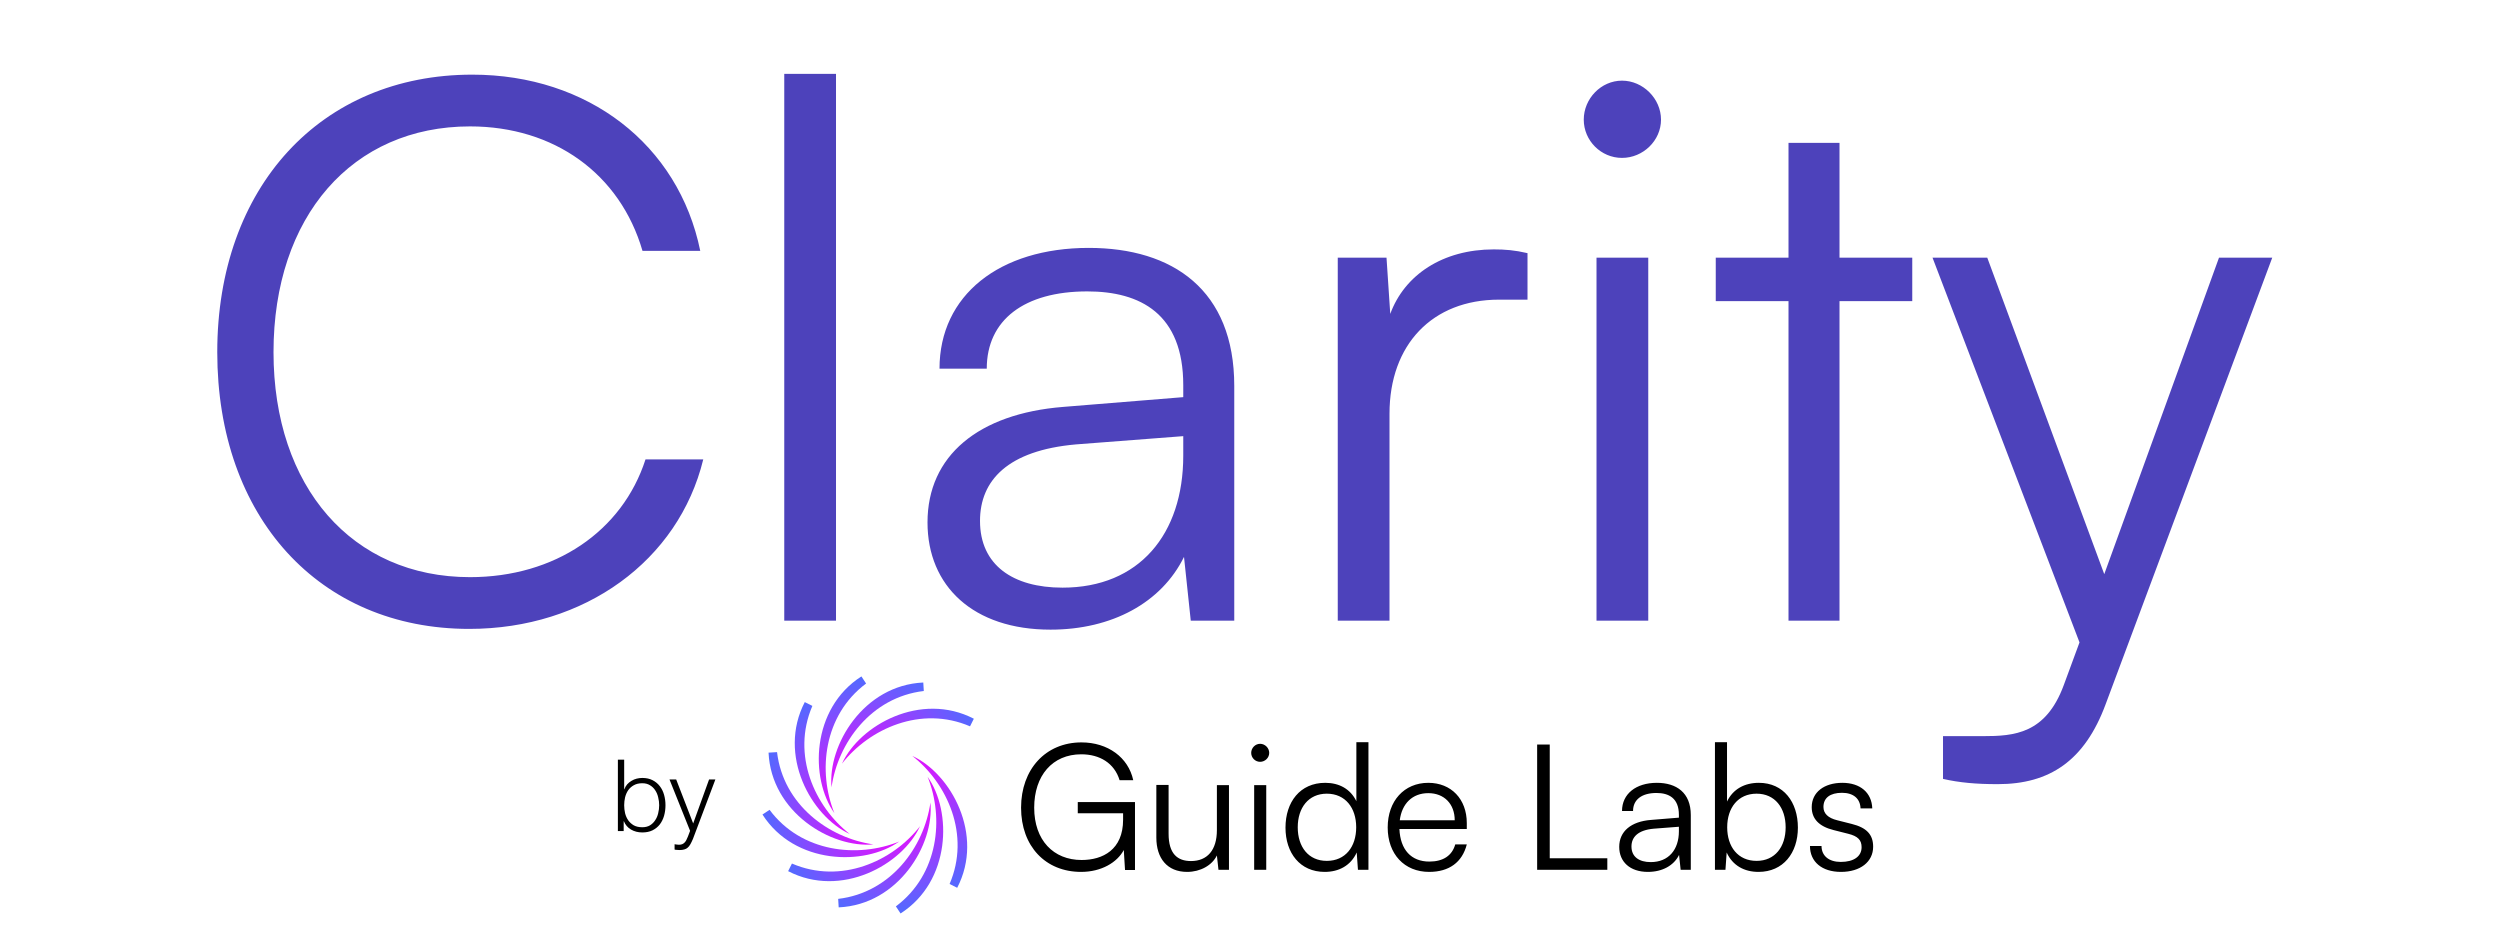
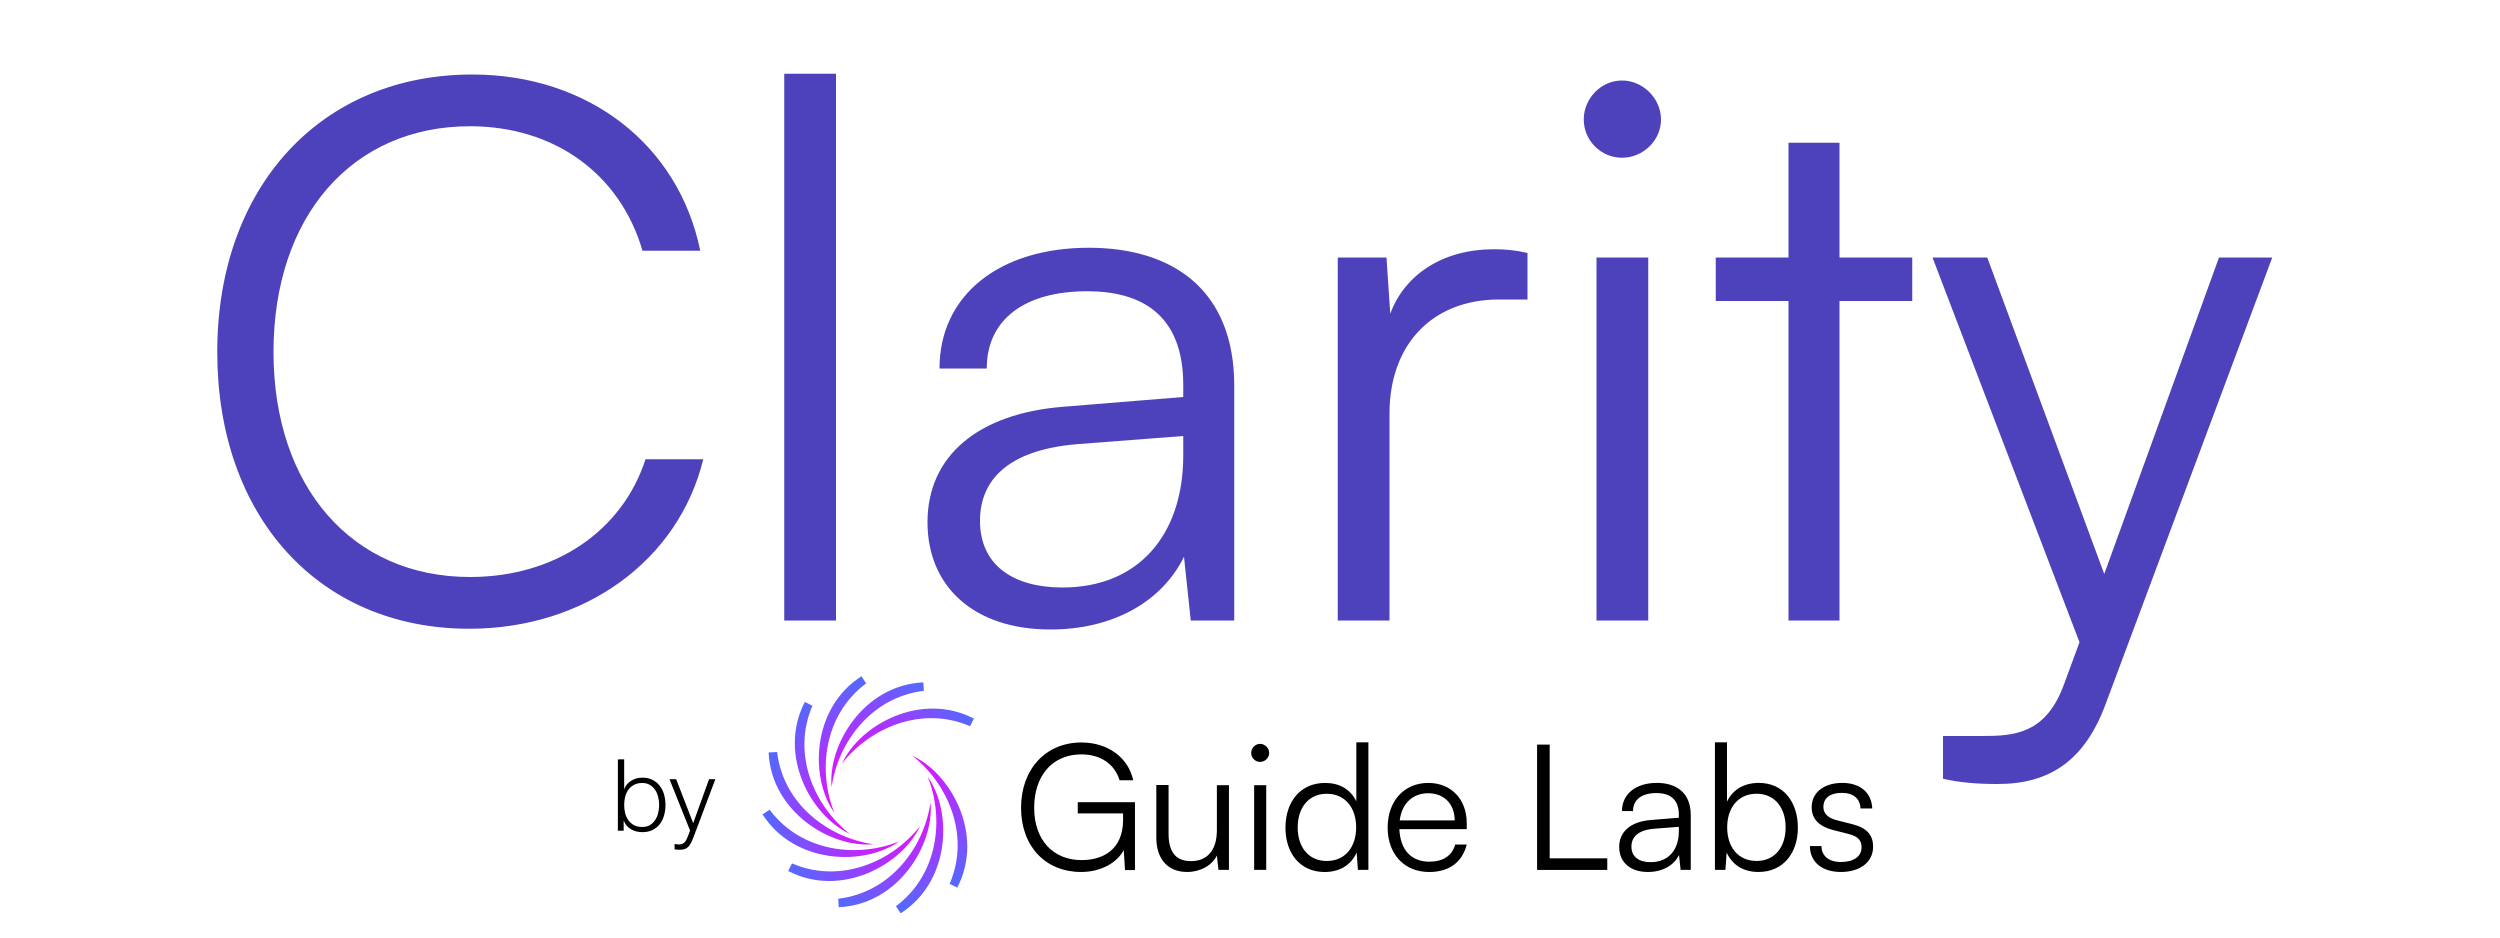
- <svg xmlns="http://www.w3.org/2000/svg" width="400" height="150" viewBox="0 0 400 150" fill="none" version="1.1" id="svg2" xml:space="preserve">
-   <defs id="defs1">
-     <pattern id="pattern1">
-       <use id="use1" />
-     </pattern>
-     <image id="image1" />
-     <radialGradient fx="0" fy="0" cx="0" cy="0" r="1" gradientUnits="userSpaceOnUse" spreadMethod="pad" id="gradient" gradientTransform="matrix(-15.617,-76.257,76.257,-15.617,38.248,60.289)">
-       <stop style="stop-color:#f804ff;" offset="0" id="stop1" />
-       <stop style="stop-color:#0b95ff;" offset="1" id="stop2" />
+ <svg xmlns="http://www.w3.org/2000/svg" width="400" height="150" fill="none" version="1.1" viewBox="0 0 400 150">
+   <defs>
+     <radialGradient id="gradient" cx="0" cy="0" r="1" gradientTransform="matrix(-15.62 -76.26 76.26 -15.62 38.25 60.29)" gradientUnits="userSpaceOnUse">
+       <stop stop-color="#f804ff" offset="0" />
+       <stop stop-color="#0b95ff" offset="1" />
    </radialGradient>
  </defs>
-   <g id="g2" transform="matrix(0.4348974,0,0,0.4348974,121.6916,107.9248)">
-     <path d="M 16.26,10.14 C 6.152,29.638 18.58,52.147 32.79,58.66 19.854,48.554 11.31,29.538 19.06,11.54 Z" id="stripe" fill="url(#gradient)" style="fill:url(#gradient)" />
-     <use href="#stripe" transform="rotate(30,44.3,44.3)" id="use2" />
-     <use href="#stripe" transform="rotate(60,44.3,44.3)" id="use3" />
-     <use href="#stripe" transform="rotate(90,44.3,44.3)" id="use4" />
-     <use href="#stripe" transform="rotate(180,44.3,44.3)" id="use5" />
-     <use href="#stripe" transform="rotate(-150,44.3,44.3)" id="use6" />
-     <use href="#stripe" transform="rotate(-120,44.3,44.3)" id="use7" />
-     <use href="#stripe" transform="rotate(-90,44.3,44.3)" id="use8" />
-     <use href="#stripe" transform="rotate(-60,44.3,44.3)" id="use9" />
-     <use href="#stripe" transform="rotate(-30,44.3,44.3)" id="use10" />
+   <g transform="matrix(.4349 0 0 .4349 121.7 107.9)">
+     <path id="stripe" d="m16.26 10.14c-10.11 19.5 2.32 42.01 16.53 48.52-12.94-10.11-21.48-29.12-13.73-47.12z" fill="url(#gradient)" />
+     <use transform="rotate(30,44.3,44.3)" href="#stripe" />
+     <use transform="rotate(60,44.3,44.3)" href="#stripe" />
+     <use transform="rotate(90,44.3,44.3)" href="#stripe" />
+     <use transform="rotate(180,44.3,44.3)" href="#stripe" />
+     <use transform="rotate(210 44.3 44.3)" href="#stripe" />
+     <use transform="rotate(240 44.3 44.3)" href="#stripe" />
+     <use transform="rotate(-90,44.3,44.3)" href="#stripe" />
+     <use transform="rotate(-60,44.3,44.3)" href="#stripe" />
+     <use transform="rotate(-30,44.3,44.3)" href="#stripe" />
  </g>
-   <path style="font-weight:300;font-size:16px;line-height:1;font-family:'Helvetica Neue';-inkscape-font-specification:'Helvetica Neue Light';text-align:center;letter-spacing:0px;word-spacing:0px;text-anchor:middle;fill:#000000;stroke-width:1.92;stroke-linecap:round" d="m 98.861,121.543 v 11.424 h 0.928 v -1.568 h 0.032 q 0.352,0.864 1.136,1.328 0.8,0.464 1.808,0.464 0.944,0 1.632,-0.336 0.704,-0.352 1.168,-0.944 0.464,-0.608 0.688,-1.392 0.224,-0.8 0.224,-1.68 0,-0.88 -0.224,-1.664 -0.224,-0.8 -0.688,-1.392 -0.464,-0.608 -1.168,-0.96 -0.688,-0.352 -1.632,-0.352 -0.448,0 -0.896,0.112 -0.448,0.112 -0.832,0.352 -0.384,0.224 -0.688,0.56 -0.288,0.336 -0.448,0.784 h -0.032 v -4.736 z m 6.608,7.296 q 0,0.64 -0.16,1.28 -0.144,0.624 -0.48,1.12 -0.32,0.496 -0.832,0.816 -0.512,0.304 -1.232,0.304 -0.8,0 -1.36,-0.304 -0.544,-0.32 -0.896,-0.816 -0.336,-0.496 -0.496,-1.12 -0.144,-0.64 -0.144,-1.28 0,-0.64 0.144,-1.264 0.16,-0.64 0.496,-1.136 0.352,-0.496 0.896,-0.8 0.56,-0.32 1.36,-0.32 0.72,0 1.232,0.32 0.512,0.304 0.832,0.8 0.336,0.496 0.48,1.136 0.16,0.624 0.16,1.264 z m 1.648,-4.128 3.296,8.224 -0.352,0.928 q -0.128,0.288 -0.24,0.528 -0.112,0.24 -0.272,0.4 -0.16,0.176 -0.384,0.272 -0.208,0.096 -0.544,0.096 -0.176,0 -0.352,-0.032 -0.16,-0.016 -0.336,-0.048 v 0.848 q 0.128,0.048 0.288,0.048 0.176,0.016 0.48,0.032 0.48,0 0.784,-0.096 0.32,-0.08 0.544,-0.288 0.24,-0.192 0.432,-0.544 0.192,-0.336 0.416,-0.864 l 3.584,-9.504 h -1.008 l -2.544,7.04 -2.72,-7.04 z" id="text2" aria-label="by" />
-   <path style="font-size:28px;line-height:1;font-family:Satoshi;-inkscape-font-specification:Satoshi;text-align:center;letter-spacing:0px;word-spacing:0px;text-anchor:middle;fill:#000000;stroke-width:1.92;stroke-linecap:round" d="m 173.003,120.688 c 2.94,0 5.292,1.4 6.132,4.144 h 2.184 c -0.784,-3.64 -4.06,-6.048 -8.288,-6.048 -5.74,0 -9.66,4.312 -9.66,10.444 0,6.188 3.92,10.276 9.604,10.276 3.248,0 5.768,-1.512 6.832,-3.5 l 0.196,3.192 h 1.596 v -10.864 h -9.156 v 1.792 h 7.252 v 1.036 c 0,4.816 -3.276,6.44 -6.636,6.44 -4.508,0 -7.588,-3.164 -7.588,-8.372 0,-5.124 2.912,-8.54 7.532,-8.54 z m 21.7,4.928 v 7.196 c 0,3.22 -1.54,4.956 -4.144,4.956 -2.156,0 -3.584,-1.148 -3.584,-4.368 v -7.812 h -1.96 v 8.428 c 0,3.304 1.736,5.488 4.928,5.488 2.128,0 4.004,-1.064 4.76,-2.632 l 0.252,2.296 h 1.68 v -13.552 z m 6.916,-3.724 c 0.784,0 1.456,-0.644 1.456,-1.428 0,-0.784 -0.672,-1.456 -1.456,-1.456 -0.784,0 -1.428,0.672 -1.428,1.456 0,0.784 0.644,1.428 1.428,1.428 z m -0.952,17.276 h 1.932 v -13.552 h -1.932 z m 11.284,0.336 c 2.268,0 4.172,-1.008 5.124,-3.108 l 0.196,2.772 h 1.68 v -20.412 h -1.932 v 9.436 c -0.952,-1.96 -2.744,-2.94 -4.984,-2.94 -4.032,0 -6.356,3.08 -6.356,7.168 0,4.06 2.324,7.084 6.272,7.084 z m 0.336,-1.764 c -2.94,0 -4.648,-2.24 -4.648,-5.376 0,-3.108 1.708,-5.376 4.648,-5.376 2.968,0 4.704,2.268 4.704,5.376 0,3.136 -1.736,5.376 -4.704,5.376 z m 16.38,1.764 c 3.192,0 5.292,-1.54 6.02,-4.396 h -1.848 c -0.504,1.792 -1.932,2.744 -4.144,2.744 -2.912,0 -4.648,-1.904 -4.788,-5.208 h 10.78 v -0.952 c 0,-3.836 -2.492,-6.44 -6.16,-6.44 -3.864,0 -6.496,2.912 -6.496,7.14 0,4.256 2.66,7.112 6.636,7.112 z m -0.14,-12.6 c 2.548,0 4.228,1.736 4.228,4.34 h -8.792 c 0.336,-2.66 2.016,-4.34 4.564,-4.34 z m 19.432,-7.784 h -2.016 v 20.048 h 11.228 v -1.848 h -9.212 z m 15.708,20.384 c 2.296,0 4.144,-1.008 4.984,-2.716 l 0.252,2.38 h 1.624 v -8.764 c 0,-3.584 -2.296,-5.152 -5.432,-5.152 -3.332,0 -5.572,1.764 -5.572,4.508 h 1.764 c 0,-1.82 1.4,-2.884 3.752,-2.884 1.988,0 3.584,0.84 3.584,3.5 v 0.448 l -4.48,0.364 c -3.164,0.252 -5.068,1.82 -5.068,4.312 0,2.38 1.708,4.004 4.592,4.004 z m 0.448,-1.568 c -1.848,0 -3.08,-0.84 -3.08,-2.492 0,-1.512 1.036,-2.632 3.584,-2.856 l 4.004,-0.308 v 0.728 c 0,2.94 -1.652,4.928 -4.508,4.928 z m 11.956,1.232 0.196,-2.772 c 0.952,2.1 2.828,3.108 5.096,3.108 3.948,0 6.3,-3.024 6.3,-7.084 0,-4.088 -2.296,-7.168 -6.244,-7.168 -2.296,0 -4.144,1.008 -5.096,2.996 v -9.492 h -1.932 v 20.412 z m 0.28,-6.804 c 0,-3.108 1.736,-5.376 4.704,-5.376 2.94,0 4.648,2.268 4.648,5.376 0,3.136 -1.708,5.376 -4.648,5.376 -2.968,0 -4.704,-2.24 -4.704,-5.376 z m 13.244,2.996 c 0,2.52 1.904,4.144 4.956,4.144 3.08,0 5.152,-1.596 5.152,-4.032 0,-1.96 -1.064,-3.052 -3.416,-3.64 l -2.324,-0.588 c -1.484,-0.364 -2.212,-1.092 -2.212,-2.128 0,-1.456 1.064,-2.268 2.968,-2.268 1.82,0 2.912,0.924 2.968,2.492 h 1.876 c -0.084,-2.52 -1.932,-4.088 -4.788,-4.088 -2.912,0 -4.9,1.512 -4.9,3.892 0,1.848 1.148,3.08 3.5,3.668 l 2.324,0.588 c 1.596,0.392 2.156,1.036 2.156,2.156 0,1.456 -1.232,2.352 -3.332,2.352 -1.904,0 -3.08,-0.98 -3.08,-2.548 z" id="text3" aria-label="Guide Labs" />
-   <path style="font-size:120px;line-height:1;font-family:Satoshi;-inkscape-font-specification:Satoshi;text-align:center;letter-spacing:0px;word-spacing:0px;text-anchor:middle;fill:#4d42bb;stroke-width:1.92;stroke-linecap:round" d="m 75.081,100.624 c 18.48,0 33.48,-10.92 37.44,-27.12 h -9.24 c -3.72,11.52 -14.52,18.84 -28.08,18.84 -18.84,0 -31.44,-14.4 -31.44,-36 0,-21.72 12.6,-36.12 31.44,-36.12 13.44,0 24,7.56 27.6,19.92 h 9.24 c -3.48,-17.04 -18,-28.2 -36.48,-28.2 -24.24,0 -40.8,18 -40.8,44.4 0,26.4 16.32,44.28 40.32,44.28 z m 58.68,-1.32 v -87.48 h -8.28 v 87.48 z m 34.32,1.44 c 9.84,0 17.76,-4.32 21.36,-11.64 l 1.08,10.2 h 6.96 v -37.56 c 0,-15.36 -9.84,-22.08 -23.28,-22.08 -14.28,0 -23.88,7.56 -23.88,19.32 h 7.56 c 0,-7.8 6,-12.36 16.08,-12.36 8.52,0 15.36,3.6 15.36,15 v 1.92 l -19.2,1.56 c -13.56,1.08 -21.72,7.8 -21.72,18.48 0,10.2 7.32,17.16 19.68,17.16 z m 1.92,-6.72 c -7.92,0 -13.2,-3.6 -13.2,-10.68 0,-6.48 4.44,-11.28 15.36,-12.24 l 17.16,-1.32 v 3.12 c 0,12.6 -7.08,21.12 -19.32,21.12 z m 74.4,-53.52 c -2.04,-0.48 -3.6,-0.6 -5.4,-0.6 -8.16,0 -14.28,4.08 -16.56,10.32 l -0.6,-9 h -7.8 v 58.08 h 8.28 v -33.12 c 0,-11.04 6.84,-18.24 17.52,-18.24 h 4.56 z m 15.12,-15.24 c 3.36,0 6.24,-2.76 6.24,-6.12 0,-3.36 -2.88,-6.24 -6.24,-6.24 -3.36,0 -6.12,2.88 -6.12,6.24 0,3.36 2.76,6.12 6.12,6.12 z m -4.08,74.04 h 8.28 v -58.08 h -8.28 z m 38.88,0 v -51.12 h 11.64 v -6.96 h -11.64 v -18.36 h -8.16 v 18.36 h -11.64 v 6.96 h 11.64 v 51.12 z m 16.56,25.32 c 2.64,0.6 5.28,0.84 8.76,0.84 8.28,0 13.92,-3.72 17.28,-12.84 l 26.64,-71.4 h -8.52 l -18.36,50.64 -18.72,-50.64 h -8.76 l 23.52,61.56 -2.52,6.84 c -2.88,7.8 -7.92,8.16 -12.96,8.16 h -6.36 z" id="text1" aria-label="Clarity" />
+   <g stroke-linecap="round" stroke-width="1.92">
+     <path d="m98.86 121.5v11.42h0.928v-1.568h0.032q0.352 0.864 1.136 1.328 0.8 0.464 1.808 0.464 0.944 0 1.632-0.336 0.704-0.352 1.168-0.944 0.464-0.608 0.688-1.392 0.224-0.8 0.224-1.68t-0.224-1.664q-0.224-0.8-0.688-1.392-0.464-0.608-1.168-0.96-0.688-0.352-1.632-0.352-0.448 0-0.896 0.112t-0.832 0.352q-0.384 0.224-0.688 0.56-0.288 0.336-0.448 0.784h-0.032v-4.736zm6.608 7.296q0 0.64-0.16 1.28-0.144 0.624-0.48 1.12-0.32 0.496-0.832 0.816-0.512 0.304-1.232 0.304-0.8 0-1.36-0.304-0.544-0.32-0.896-0.816-0.336-0.496-0.496-1.12-0.144-0.64-0.144-1.28t0.144-1.264q0.16-0.64 0.496-1.136 0.352-0.496 0.896-0.8 0.56-0.32 1.36-0.32 0.72 0 1.232 0.32 0.512 0.304 0.832 0.8 0.336 0.496 0.48 1.136 0.16 0.624 0.16 1.264zm1.648-4.128 3.296 8.224-0.352 0.928q-0.128 0.288-0.24 0.528t-0.272 0.4q-0.16 0.176-0.384 0.272-0.208 0.096-0.544 0.096-0.176 0-0.352-0.032-0.16-0.016-0.336-0.048v0.848q0.128 0.048 0.288 0.048 0.176 0.016 0.48 0.032 0.48 0 0.784-0.096 0.32-0.08 0.544-0.288 0.24-0.192 0.432-0.544 0.192-0.336 0.416-0.864l3.584-9.504h-1.008l-2.544 7.04-2.72-7.04z" fill="#000" aria-label="by" />
+     <path d="m173 120.7c2.94 0 5.292 1.4 6.132 4.144h2.184c-0.784-3.64-4.06-6.048-8.288-6.048-5.74 0-9.66 4.312-9.66 10.44 0 6.188 3.92 10.28 9.604 10.28 3.248 0 5.768-1.512 6.832-3.5l0.196 3.192h1.596v-10.86h-9.156v1.792h7.252v1.036c0 4.816-3.276 6.44-6.636 6.44-4.508 0-7.588-3.164-7.588-8.372 0-5.124 2.912-8.54 7.532-8.54zm21.7 4.928v7.196c0 3.22-1.54 4.956-4.144 4.956-2.156 0-3.584-1.148-3.584-4.368v-7.812h-1.96v8.428c0 3.304 1.736 5.488 4.928 5.488 2.128 0 4.004-1.064 4.76-2.632l0.252 2.296h1.68v-13.55zm6.916-3.724c0.784 0 1.456-0.644 1.456-1.428s-0.672-1.456-1.456-1.456-1.428 0.672-1.428 1.456 0.644 1.428 1.428 1.428zm-0.952 17.28h1.932v-13.55h-1.932zm11.28 0.336c2.268 0 4.172-1.008 5.124-3.108l0.196 2.772h1.68v-20.41h-1.932v9.436c-0.952-1.96-2.744-2.94-4.984-2.94-4.032 0-6.356 3.08-6.356 7.168 0 4.06 2.324 7.084 6.272 7.084zm0.336-1.764c-2.94 0-4.648-2.24-4.648-5.376 0-3.108 1.708-5.376 4.648-5.376 2.968 0 4.704 2.268 4.704 5.376 0 3.136-1.736 5.376-4.704 5.376zm16.38 1.764c3.192 0 5.292-1.54 6.02-4.396h-1.848c-0.504 1.792-1.932 2.744-4.144 2.744-2.912 0-4.648-1.904-4.788-5.208h10.78v-0.952c0-3.836-2.492-6.44-6.16-6.44-3.864 0-6.496 2.912-6.496 7.14 0 4.256 2.66 7.112 6.636 7.112zm-0.14-12.6c2.548 0 4.228 1.736 4.228 4.34h-8.792c0.336-2.66 2.016-4.34 4.564-4.34zm19.43-7.784h-2.016v20.05h11.23v-1.848h-9.212zm15.71 20.38c2.296 0 4.144-1.008 4.984-2.716l0.252 2.38h1.624v-8.764c0-3.584-2.296-5.152-5.432-5.152-3.332 0-5.572 1.764-5.572 4.508h1.764c0-1.82 1.4-2.884 3.752-2.884 1.988 0 3.584 0.84 3.584 3.5v0.448l-4.48 0.364c-3.164 0.252-5.068 1.82-5.068 4.312 0 2.38 1.708 4.004 4.592 4.004zm0.448-1.568c-1.848 0-3.08-0.84-3.08-2.492 0-1.512 1.036-2.632 3.584-2.856l4.004-0.308v0.728c0 2.94-1.652 4.928-4.508 4.928zm11.96 1.232 0.196-2.772c0.952 2.1 2.828 3.108 5.096 3.108 3.948 0 6.3-3.024 6.3-7.084 0-4.088-2.296-7.168-6.244-7.168-2.296 0-4.144 1.008-5.096 2.996v-9.492h-1.932v20.41zm0.28-6.804c0-3.108 1.736-5.376 4.704-5.376 2.94 0 4.648 2.268 4.648 5.376 0 3.136-1.708 5.376-4.648 5.376-2.968 0-4.704-2.24-4.704-5.376zm13.24 2.996c0 2.52 1.904 4.144 4.956 4.144 3.08 0 5.152-1.596 5.152-4.032 0-1.96-1.064-3.052-3.416-3.64l-2.324-0.588c-1.484-0.364-2.212-1.092-2.212-2.128 0-1.456 1.064-2.268 2.968-2.268 1.82 0 2.912 0.924 2.968 2.492h1.876c-0.084-2.52-1.932-4.088-4.788-4.088-2.912 0-4.9 1.512-4.9 3.892 0 1.848 1.148 3.08 3.5 3.668l2.324 0.588c1.596 0.392 2.156 1.036 2.156 2.156 0 1.456-1.232 2.352-3.332 2.352-1.904 0-3.08-0.98-3.08-2.548z" fill="#000" aria-label="Guide Labs" />
+     <path d="m75.08 100.6c18.48 0 33.48-10.92 37.44-27.12h-9.24c-3.72 11.52-14.52 18.84-28.08 18.84-18.84 0-31.44-14.4-31.44-36 0-21.72 12.6-36.12 31.44-36.12 13.44 0 24 7.56 27.6 19.92h9.24c-3.48-17.04-18-28.2-36.48-28.2-24.24 0-40.8 18-40.8 44.4s16.32 44.28 40.32 44.28zm58.68-1.32v-87.48h-8.28v87.48zm34.32 1.44c9.84 0 17.76-4.32 21.36-11.64l1.08 10.2h6.96v-37.56c0-15.36-9.84-22.08-23.28-22.08-14.28 0-23.88 7.56-23.88 19.32h7.56c0-7.8 6-12.36 16.08-12.36 8.52 0 15.36 3.6 15.36 15v1.92l-19.2 1.56c-13.56 1.08-21.72 7.8-21.72 18.48 0 10.2 7.32 17.16 19.68 17.16zm1.92-6.72c-7.92 0-13.2-3.6-13.2-10.68 0-6.48 4.44-11.28 15.36-12.24l17.16-1.32v3.12c0 12.6-7.08 21.12-19.32 21.12zm74.4-53.52c-2.04-0.48-3.6-0.6-5.4-0.6-8.16 0-14.28 4.08-16.56 10.32l-0.6-9h-7.8v58.08h8.28v-33.12c0-11.04 6.84-18.24 17.52-18.24h4.56zm15.12-15.24c3.36 0 6.24-2.76 6.24-6.12s-2.88-6.24-6.24-6.24-6.12 2.88-6.12 6.24 2.76 6.12 6.12 6.12zm-4.08 74.04h8.28v-58.08h-8.28zm38.88 0v-51.12h11.64v-6.96h-11.64v-18.36h-8.16v18.36h-11.64v6.96h11.64v51.12zm16.56 25.32c2.64 0.6 5.28 0.84 8.76 0.84 8.28 0 13.92-3.72 17.28-12.84l26.64-71.4h-8.52l-18.36 50.64-18.72-50.64h-8.76l23.52 61.56-2.52 6.84c-2.88 7.8-7.92 8.16-12.96 8.16h-6.36z" fill="#4d42bb" aria-label="Clarity" />
+   </g>
</svg>
